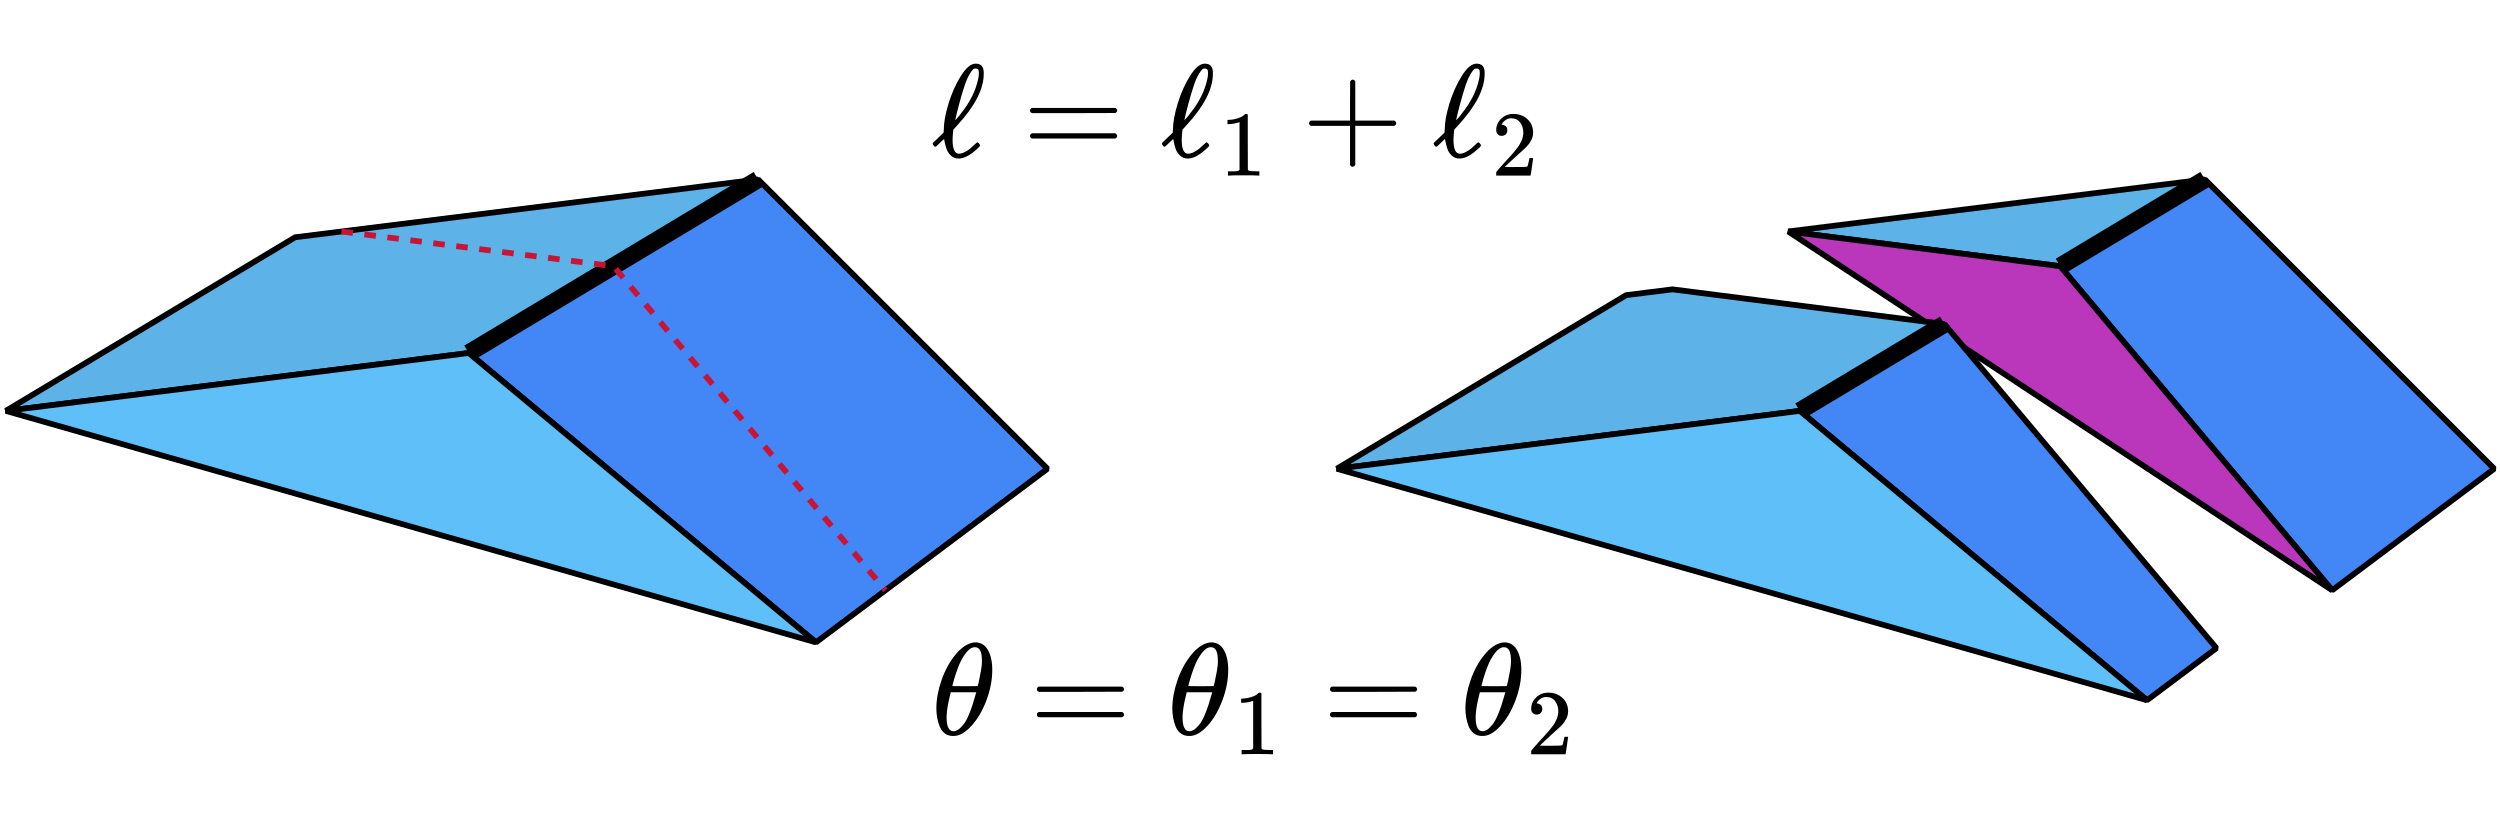
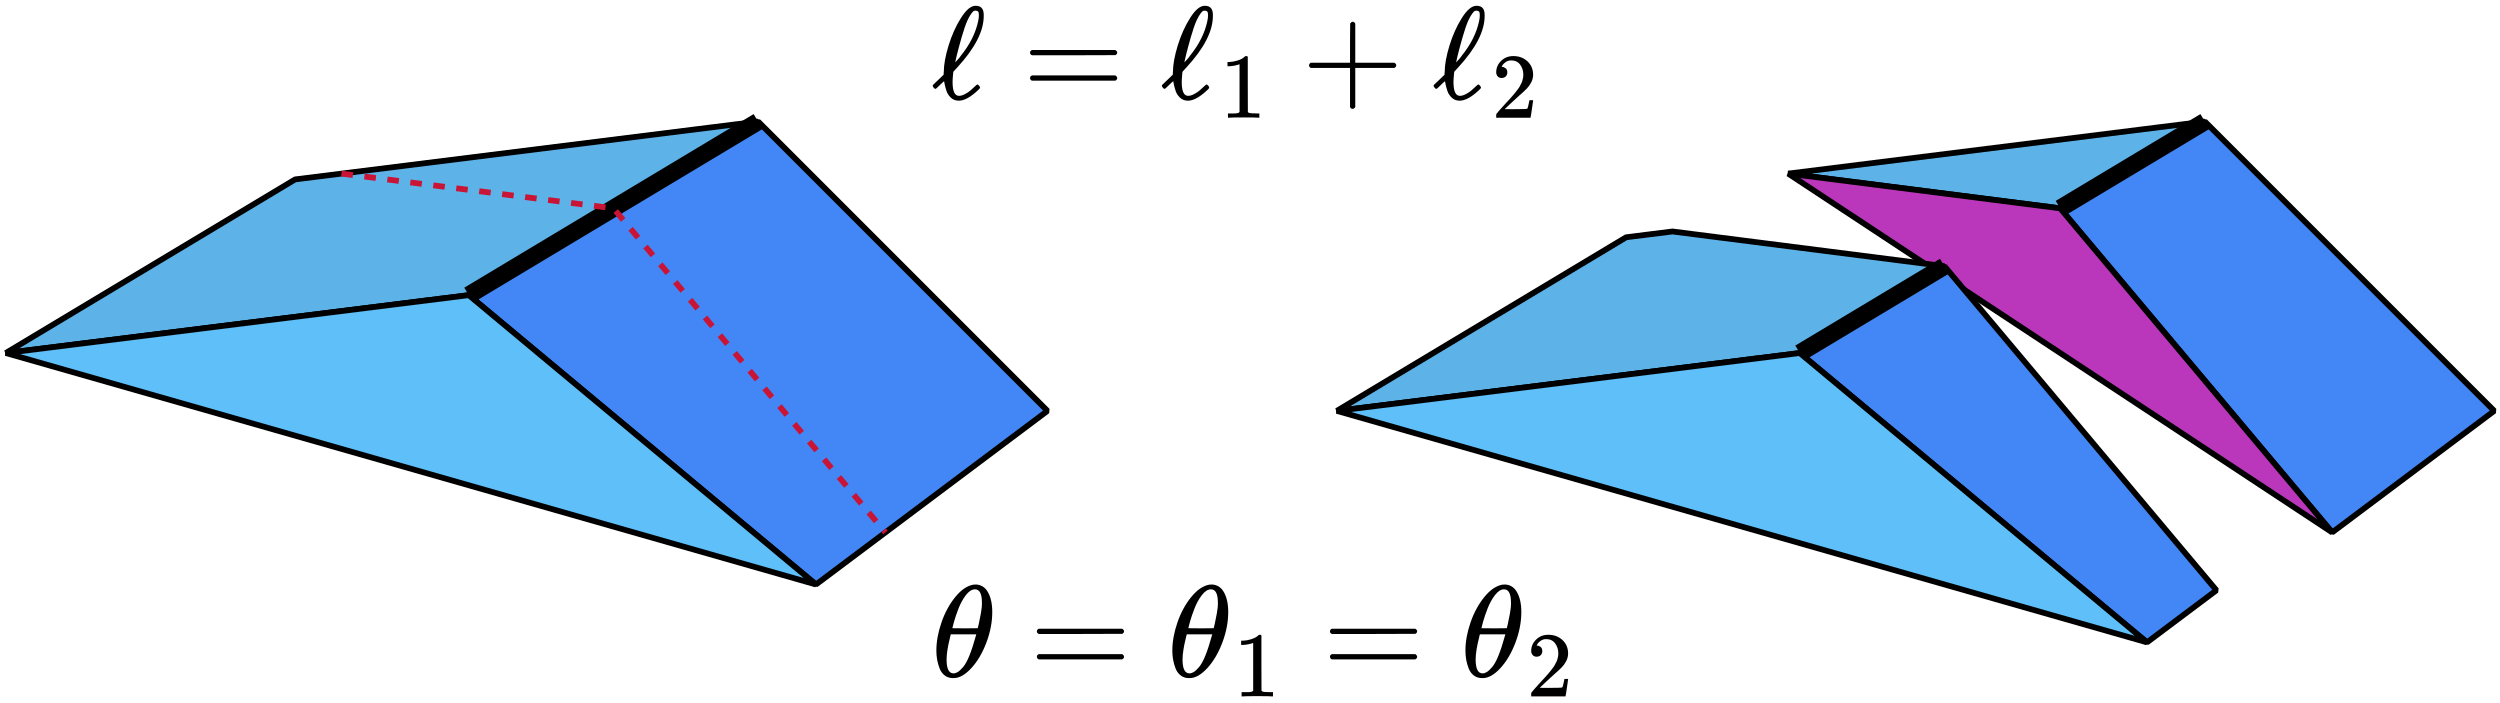
- <svg xmlns="http://www.w3.org/2000/svg" xmlns:xlink="http://www.w3.org/1999/xlink" version="1.1" viewBox="-3.1 -3.1 43.2 14.2">
-   <g id="g-1">
-     <polygon id="polygon-1" points="2,1 10,0 5,3 -3,4" fill="#5db3e8" stroke-linejoin="bevel" stroke="#000000" stroke-width="0.1" />
-     <polygon id="polygon-2" points="10,0 5,3 11,8 15,5" fill="#4287f5" stroke-linejoin="bevel" stroke="#000000" stroke-width="0.1" />
-     <polygon id="polygon-3" points="5,3 -3,4 11,8" fill="#5fbff9" stroke-linejoin="bevel" stroke="#000000" stroke-width="0.1" />
-     <line id="line-1" x1="10" y1="0" x2="5" y2="3" stroke="#000000" stroke-width="0.3" />
-     <polyline id="polyline-1" points="2.8,0.9 7.5,1.5 12.2,7.1" fill="none" stroke-dasharray="0.2" stroke="#c91435" stroke-width="0.1" />
+ <svg xmlns="http://www.w3.org/2000/svg" xmlns:xlink="http://www.w3.org/1999/xlink" version="1.1" viewBox="-3.1 -2.1 43.2 12.134">
+   <g>
+     <polygon points="2,1 10,0 5,3 -3,4" fill="#5db3e8" stroke-linejoin="bevel" stroke-width="0.1" stroke="#000000" />
+     <polygon points="10,0 5,3 11,8 15,5" fill="#4287f5" stroke-linejoin="bevel" stroke-width="0.1" stroke="#000000" />
+     <polygon points="5,3 -3,4 11,8" fill="#5fbff9" stroke-linejoin="bevel" stroke-width="0.1" stroke="#000000" />
+     <line x1="10" y1="0" x2="5" y2="3" stroke-width="0.3" stroke="#000000" />
+     <polyline points="2.8,0.9 7.5,1.5 12.2,7.1" fill="none" stroke-dasharray="0.2" stroke-width="0.1" stroke="#c91435" />
  </g>
-   <g id="g-2" transform="matrix(1,0,0,1,25,0)">
-     <polygon id="polygon-4" points="2.8,0.9 10,0 7.5,1.5" fill="#5db3e8" stroke-linejoin="bevel" stroke="#000000" stroke-width="0.1" />
-     <polygon id="polygon-5" points="10,0 7.5,1.5 12.2,7.1 15,5" fill="#4287f5" stroke-linejoin="bevel" stroke="#000000" stroke-width="0.1" />
-     <polygon id="polygon-6" points="2.8,0.9 7.5,1.5 12.2,7.1" fill="#ba36ba" stroke-linejoin="bevel" stroke="#000000" stroke-width="0.1" />
-     <line id="line-2" x1="10" y1="0" x2="7.5" y2="1.5" stroke="#000000" stroke-width="0.3" />
+   <g transform="matrix(1,0,0,1,25,0)">
+     <polygon points="2.8,0.9 10,0 7.5,1.5" fill="#5db3e8" stroke-linejoin="bevel" stroke-width="0.1" stroke="#000000" />
+     <polygon points="10,0 7.5,1.5 12.2,7.1 15,5" fill="#4287f5" stroke-linejoin="bevel" stroke-width="0.1" stroke="#000000" />
+     <polygon points="2.8,0.9 7.5,1.5 12.2,7.1" fill="#ba36ba" stroke-linejoin="bevel" stroke-width="0.1" stroke="#000000" />
+     <line x1="10" y1="0" x2="7.5" y2="1.5" stroke-width="0.3" stroke="#000000" />
  </g>
-   <g id="g-3" transform="matrix(1,0,0,1,23,1)">
-     <polygon id="polygon-7" points="2,1 2.8,0.9 7.5,1.5 5,3 -3,4" fill="#5db3e8" stroke-linejoin="bevel" stroke="#000000" stroke-width="0.1" />
-     <polygon id="polygon-8" points="7.5,1.5 5,3 11,8 12.2,7.1" fill="#4287f5" stroke-linejoin="bevel" stroke="#000000" stroke-width="0.1" />
-     <polygon id="polygon-9" points="5,3 -3,4 11,8" fill="#5fbff9" stroke-linejoin="bevel" stroke="#000000" stroke-width="0.1" />
-     <line id="line-3" x1="7.5" y1="1.5" x2="5" y2="3" stroke="#000000" stroke-width="0.3" />
+   <g transform="matrix(1,0,0,1,23,1)">
+     <polygon points="2,1 2.8,0.9 7.5,1.5 5,3 -3,4" fill="#5db3e8" stroke-linejoin="bevel" stroke-width="0.1" stroke="#000000" />
+     <polygon points="7.5,1.5 5,3 11,8 12.2,7.1" fill="#4287f5" stroke-linejoin="bevel" stroke-width="0.1" stroke="#000000" />
+     <polygon points="5,3 -3,4 11,8" fill="#5fbff9" stroke-linejoin="bevel" stroke-width="0.1" stroke="#000000" />
+     <line x1="7.5" y1="1.5" x2="5" y2="3" stroke-width="0.3" stroke="#000000" />
  </g>
  <svg style="" width="10.588" height="1.934" role="img" focusable="false" viewBox="0 -705 4680.1 855" y="-2" x="13">
    <defs>
-       <path id="mathjax-1" d="M345 104T349 104T361 95T369 80T352 59Q268 -20 206 -20Q170 -20 146 3T113 53T99 104L94 129Q94 130 79 116T48 86T28 70Q22 70 15 79T7 94Q7 98 12 103T58 147L91 179V185Q91 186 91 191T92 200Q92 282 128 400T223 612T336 705Q397 705 397 636V627Q397 453 194 233Q185 223 180 218T174 211T171 208T165 201L163 186Q159 142 159 123Q159 17 208 17Q228 17 253 30T293 56T335 94Q345 104 349 104ZM360 634Q360 655 354 661T336 668Q328 668 322 666T302 645T272 592Q252 547 229 467T192 330L179 273Q179 272 186 280T204 300T221 322Q327 453 355 590Q360 612 360 634Z" />
-       <path id="mathjax-2" d="M56 347Q56 360 70 367H707Q722 359 722 347Q722 336 708 328L390 327H72Q56 332 56 347ZM56 153Q56 168 72 173H708Q722 163 722 153Q722 140 707 133H70Q56 140 56 153Z" />
-       <path id="mathjax-3" d="M213 578L200 573Q186 568 160 563T102 556H83V602H102Q149 604 189 617T245 641T273 663Q275 666 285 666Q294 666 302 660V361L303 61Q310 54 315 52T339 48T401 46H427V0H416Q395 3 257 3Q121 3 100 0H88V46H114Q136 46 152 46T177 47T193 50T201 52T207 57T213 61V578Z" />
-       <path id="mathjax-4" d="M56 237T56 250T70 270H369V420L370 570Q380 583 389 583Q402 583 409 568V270H707Q722 262 722 250T707 230H409V-68Q401 -82 391 -82H389H387Q375 -82 369 -68V230H70Q56 237 56 250Z" />
-       <path id="mathjax-5" d="M109 429Q82 429 66 447T50 491Q50 562 103 614T235 666Q326 666 387 610T449 465Q449 422 429 383T381 315T301 241Q265 210 201 149L142 93L218 92Q375 92 385 97Q392 99 409 186V189H449V186Q448 183 436 95T421 3V0H50V19V31Q50 38 56 46T86 81Q115 113 136 137Q145 147 170 174T204 211T233 244T261 278T284 308T305 340T320 369T333 401T340 431T343 464Q343 527 309 573T212 619Q179 619 154 602T119 569T109 550Q109 549 114 549Q132 549 151 535T170 489Q170 464 154 447T109 429Z" />
+       <path id="MJX-5-TEX-I-2113" d="M345 104T349 104T361 95T369 80T352 59Q268 -20 206 -20Q170 -20 146 3T113 53T99 104L94 129Q94 130 79 116T48 86T28 70Q22 70 15 79T7 94Q7 98 12 103T58 147L91 179V185Q91 186 91 191T92 200Q92 282 128 400T223 612T336 705Q397 705 397 636V627Q397 453 194 233Q185 223 180 218T174 211T171 208T165 201L163 186Q159 142 159 123Q159 17 208 17Q228 17 253 30T293 56T335 94Q345 104 349 104ZM360 634Q360 655 354 661T336 668Q328 668 322 666T302 645T272 592Q252 547 229 467T192 330L179 273Q179 272 186 280T204 300T221 322Q327 453 355 590Q360 612 360 634Z" />
+       <path id="MJX-5-TEX-N-3D" d="M56 347Q56 360 70 367H707Q722 359 722 347Q722 336 708 328L390 327H72Q56 332 56 347ZM56 153Q56 168 72 173H708Q722 163 722 153Q722 140 707 133H70Q56 140 56 153Z" />
+       <path id="MJX-5-TEX-N-31" d="M213 578L200 573Q186 568 160 563T102 556H83V602H102Q149 604 189 617T245 641T273 663Q275 666 285 666Q294 666 302 660V361L303 61Q310 54 315 52T339 48T401 46H427V0H416Q395 3 257 3Q121 3 100 0H88V46H114Q136 46 152 46T177 47T193 50T201 52T207 57T213 61V578Z" />
+       <path id="MJX-5-TEX-N-2B" d="M56 237T56 250T70 270H369V420L370 570Q380 583 389 583Q402 583 409 568V270H707Q722 262 722 250T707 230H409V-68Q401 -82 391 -82H389H387Q375 -82 369 -68V230H70Q56 237 56 250Z" />
+       <path id="MJX-5-TEX-N-32" d="M109 429Q82 429 66 447T50 491Q50 562 103 614T235 666Q326 666 387 610T449 465Q449 422 429 383T381 315T301 241Q265 210 201 149L142 93L218 92Q375 92 385 97Q392 99 409 186V189H449V186Q448 183 436 95T421 3V0H50V19V31Q50 38 56 46T86 81Q115 113 136 137Q145 147 170 174T204 211T233 244T261 278T284 308T305 340T320 369T333 401T340 431T343 464Q343 527 309 573T212 619Q179 619 154 602T119 569T109 550Q109 549 114 549Q132 549 151 535T170 489Q170 464 154 447T109 429Z" />
    </defs>
    <g stroke="currentColor" fill="currentColor" stroke-width="0" transform="scale(1,-1)">
      <g data-mml-node="math">
        <g data-mml-node="mi">
-           <use data-c="2113" xlink:href="#mathjax-1" />
+           <use data-c="2113" xlink:href="#MJX-5-TEX-I-2113" />
        </g>
        <g data-mml-node="mo" transform="translate(694.8,0)">
-           <use data-c="3D" xlink:href="#mathjax-2" />
+           <use data-c="3D" xlink:href="#MJX-5-TEX-N-3D" />
        </g>
        <g data-mml-node="msub" transform="translate(1750.6,0)">
          <g data-mml-node="mi">
-             <use data-c="2113" xlink:href="#mathjax-1" />
+             <use data-c="2113" xlink:href="#MJX-5-TEX-I-2113" />
          </g>
          <g data-mml-node="mn" transform="translate(450,-150) scale(0.707)">
-             <use data-c="31" xlink:href="#mathjax-3" />
+             <use data-c="31" xlink:href="#MJX-5-TEX-N-31" />
          </g>
        </g>
        <g data-mml-node="mo" transform="translate(2826.3,0)">
-           <use data-c="2B" xlink:href="#mathjax-4" />
+           <use data-c="2B" xlink:href="#MJX-5-TEX-N-2B" />
        </g>
        <g data-mml-node="msub" transform="translate(3826.6,0)">
          <g data-mml-node="mi">
-             <use data-c="2113" xlink:href="#mathjax-1" />
+             <use data-c="2113" xlink:href="#MJX-5-TEX-I-2113" />
          </g>
          <g data-mml-node="mn" transform="translate(450,-150) scale(0.707)">
-             <use data-c="32" xlink:href="#mathjax-5" />
+             <use data-c="32" xlink:href="#MJX-5-TEX-N-32" />
          </g>
        </g>
      </g>
    </g>
  </svg>
  <svg style="" width="11.193" height="1.934" role="img" focusable="false" viewBox="0 -705 4947.2 855" y="8" x="13">
    <defs>
-       <path id="mathjax-6" d="M35 200Q35 302 74 415T180 610T319 704Q320 704 327 704T339 705Q393 701 423 656Q462 596 462 495Q462 380 417 261T302 66T168 -10H161Q125 -10 99 10T60 63T41 130T35 200ZM383 566Q383 668 330 668Q294 668 260 623T204 521T170 421T157 371Q206 370 254 370L351 371Q352 372 359 404T375 484T383 566ZM113 132Q113 26 166 26Q181 26 198 36T239 74T287 161T335 307L340 324H145Q145 321 136 286T120 208T113 132Z" />
-       <path id="mathjax-7" d="M56 347Q56 360 70 367H707Q722 359 722 347Q722 336 708 328L390 327H72Q56 332 56 347ZM56 153Q56 168 72 173H708Q722 163 722 153Q722 140 707 133H70Q56 140 56 153Z" />
-       <path id="mathjax-8" d="M213 578L200 573Q186 568 160 563T102 556H83V602H102Q149 604 189 617T245 641T273 663Q275 666 285 666Q294 666 302 660V361L303 61Q310 54 315 52T339 48T401 46H427V0H416Q395 3 257 3Q121 3 100 0H88V46H114Q136 46 152 46T177 47T193 50T201 52T207 57T213 61V578Z" />
-       <path id="mathjax-9" d="M109 429Q82 429 66 447T50 491Q50 562 103 614T235 666Q326 666 387 610T449 465Q449 422 429 383T381 315T301 241Q265 210 201 149L142 93L218 92Q375 92 385 97Q392 99 409 186V189H449V186Q448 183 436 95T421 3V0H50V19V31Q50 38 56 46T86 81Q115 113 136 137Q145 147 170 174T204 211T233 244T261 278T284 308T305 340T320 369T333 401T340 431T343 464Q343 527 309 573T212 619Q179 619 154 602T119 569T109 550Q109 549 114 549Q132 549 151 535T170 489Q170 464 154 447T109 429Z" />
+       <path id="MJX-6-TEX-I-1D703" d="M35 200Q35 302 74 415T180 610T319 704Q320 704 327 704T339 705Q393 701 423 656Q462 596 462 495Q462 380 417 261T302 66T168 -10H161Q125 -10 99 10T60 63T41 130T35 200ZM383 566Q383 668 330 668Q294 668 260 623T204 521T170 421T157 371Q206 370 254 370L351 371Q352 372 359 404T375 484T383 566ZM113 132Q113 26 166 26Q181 26 198 36T239 74T287 161T335 307L340 324H145Q145 321 136 286T120 208T113 132Z" />
+       <path id="MJX-6-TEX-N-3D" d="M56 347Q56 360 70 367H707Q722 359 722 347Q722 336 708 328L390 327H72Q56 332 56 347ZM56 153Q56 168 72 173H708Q722 163 722 153Q722 140 707 133H70Q56 140 56 153Z" />
+       <path id="MJX-6-TEX-N-31" d="M213 578L200 573Q186 568 160 563T102 556H83V602H102Q149 604 189 617T245 641T273 663Q275 666 285 666Q294 666 302 660V361L303 61Q310 54 315 52T339 48T401 46H427V0H416Q395 3 257 3Q121 3 100 0H88V46H114Q136 46 152 46T177 47T193 50T201 52T207 57T213 61V578Z" />
+       <path id="MJX-6-TEX-N-32" d="M109 429Q82 429 66 447T50 491Q50 562 103 614T235 666Q326 666 387 610T449 465Q449 422 429 383T381 315T301 241Q265 210 201 149L142 93L218 92Q375 92 385 97Q392 99 409 186V189H449V186Q448 183 436 95T421 3V0H50V19V31Q50 38 56 46T86 81Q115 113 136 137Q145 147 170 174T204 211T233 244T261 278T284 308T305 340T320 369T333 401T340 431T343 464Q343 527 309 573T212 619Q179 619 154 602T119 569T109 550Q109 549 114 549Q132 549 151 535T170 489Q170 464 154 447T109 429Z" />
    </defs>
    <g stroke="currentColor" fill="currentColor" stroke-width="0" transform="scale(1,-1)">
      <g data-mml-node="math">
        <g data-mml-node="mi">
-           <use data-c="1D703" xlink:href="#mathjax-6" />
+           <use data-c="1D703" xlink:href="#MJX-6-TEX-I-1D703" />
        </g>
        <g data-mml-node="mo" transform="translate(746.8,0)">
-           <use data-c="3D" xlink:href="#mathjax-7" />
+           <use data-c="3D" xlink:href="#MJX-6-TEX-N-3D" />
        </g>
        <g data-mml-node="msub" transform="translate(1802.6,0)">
          <g data-mml-node="mi">
-             <use data-c="1D703" xlink:href="#mathjax-6" />
+             <use data-c="1D703" xlink:href="#MJX-6-TEX-I-1D703" />
          </g>
          <g data-mml-node="mn" transform="translate(502,-150) scale(0.707)">
-             <use data-c="31" xlink:href="#mathjax-8" />
+             <use data-c="31" xlink:href="#MJX-6-TEX-N-31" />
          </g>
        </g>
        <g data-mml-node="mo" transform="translate(2985.9,0)">
-           <use data-c="3D" xlink:href="#mathjax-7" />
+           <use data-c="3D" xlink:href="#MJX-6-TEX-N-3D" />
        </g>
        <g data-mml-node="msub" transform="translate(4041.7,0)">
          <g data-mml-node="mi">
-             <use data-c="1D703" xlink:href="#mathjax-6" />
+             <use data-c="1D703" xlink:href="#MJX-6-TEX-I-1D703" />
          </g>
          <g data-mml-node="mn" transform="translate(502,-150) scale(0.707)">
-             <use data-c="32" xlink:href="#mathjax-9" />
+             <use data-c="32" xlink:href="#MJX-6-TEX-N-32" />
          </g>
        </g>
      </g>
    </g>
  </svg>
</svg>
